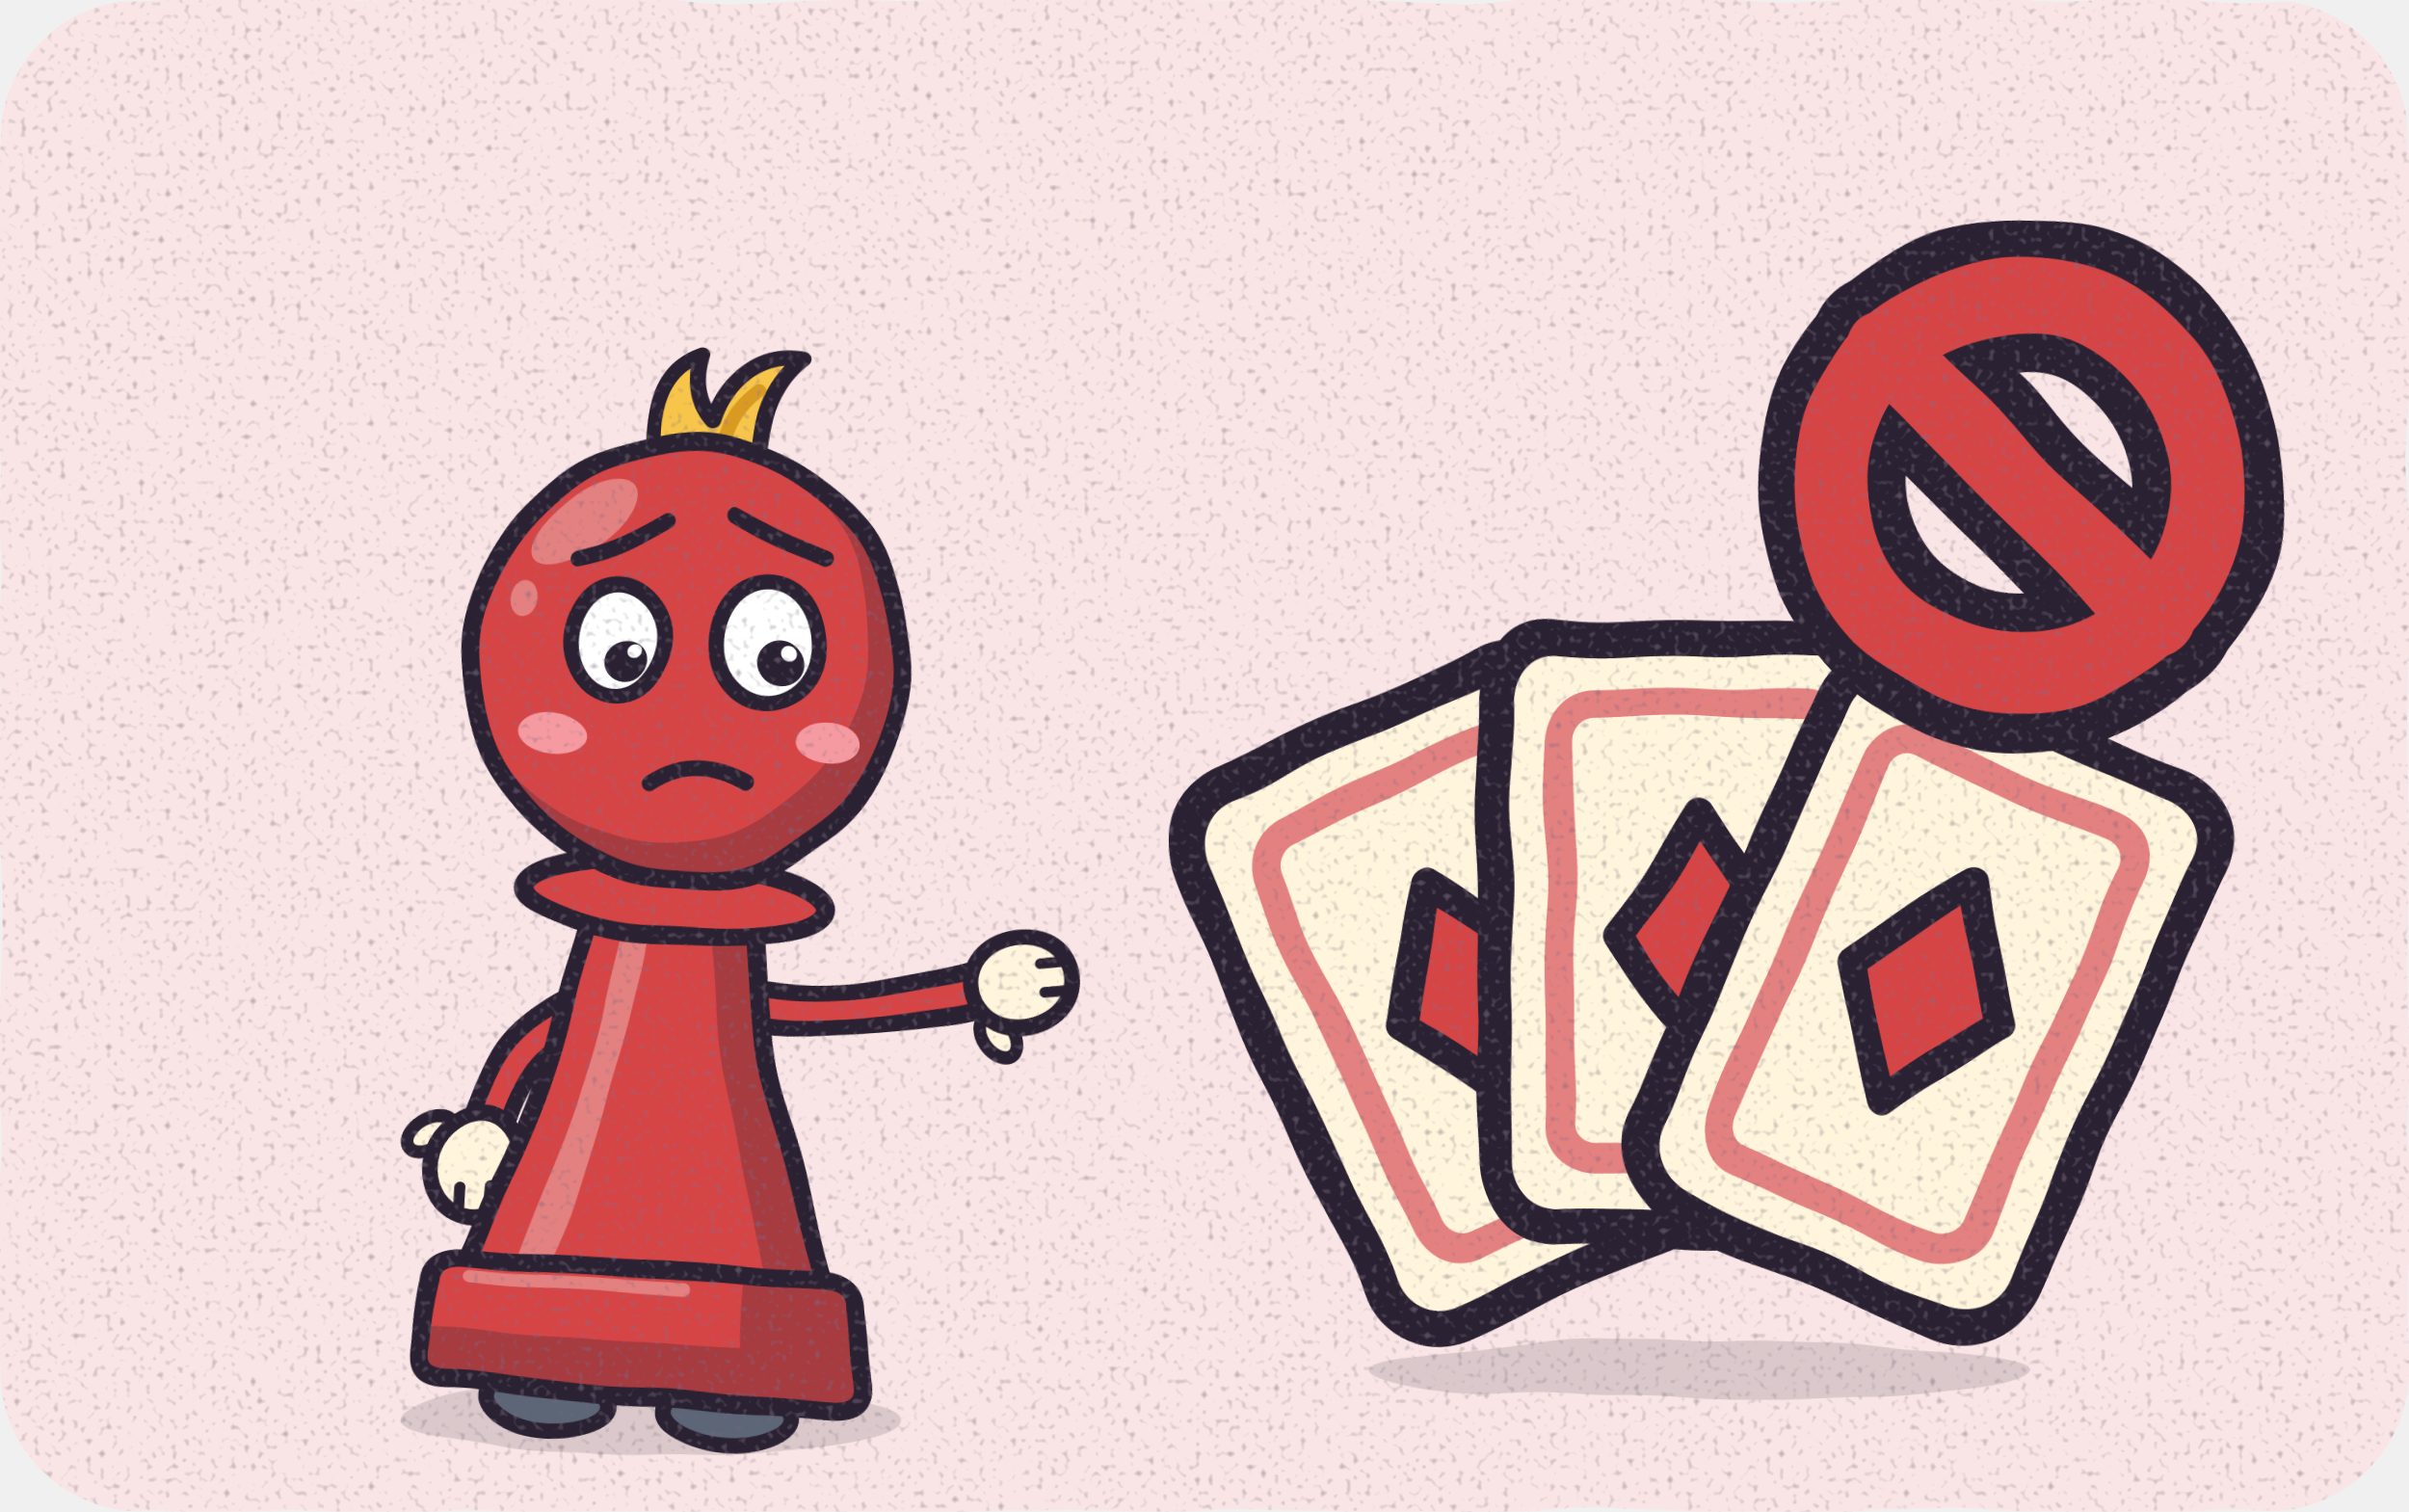
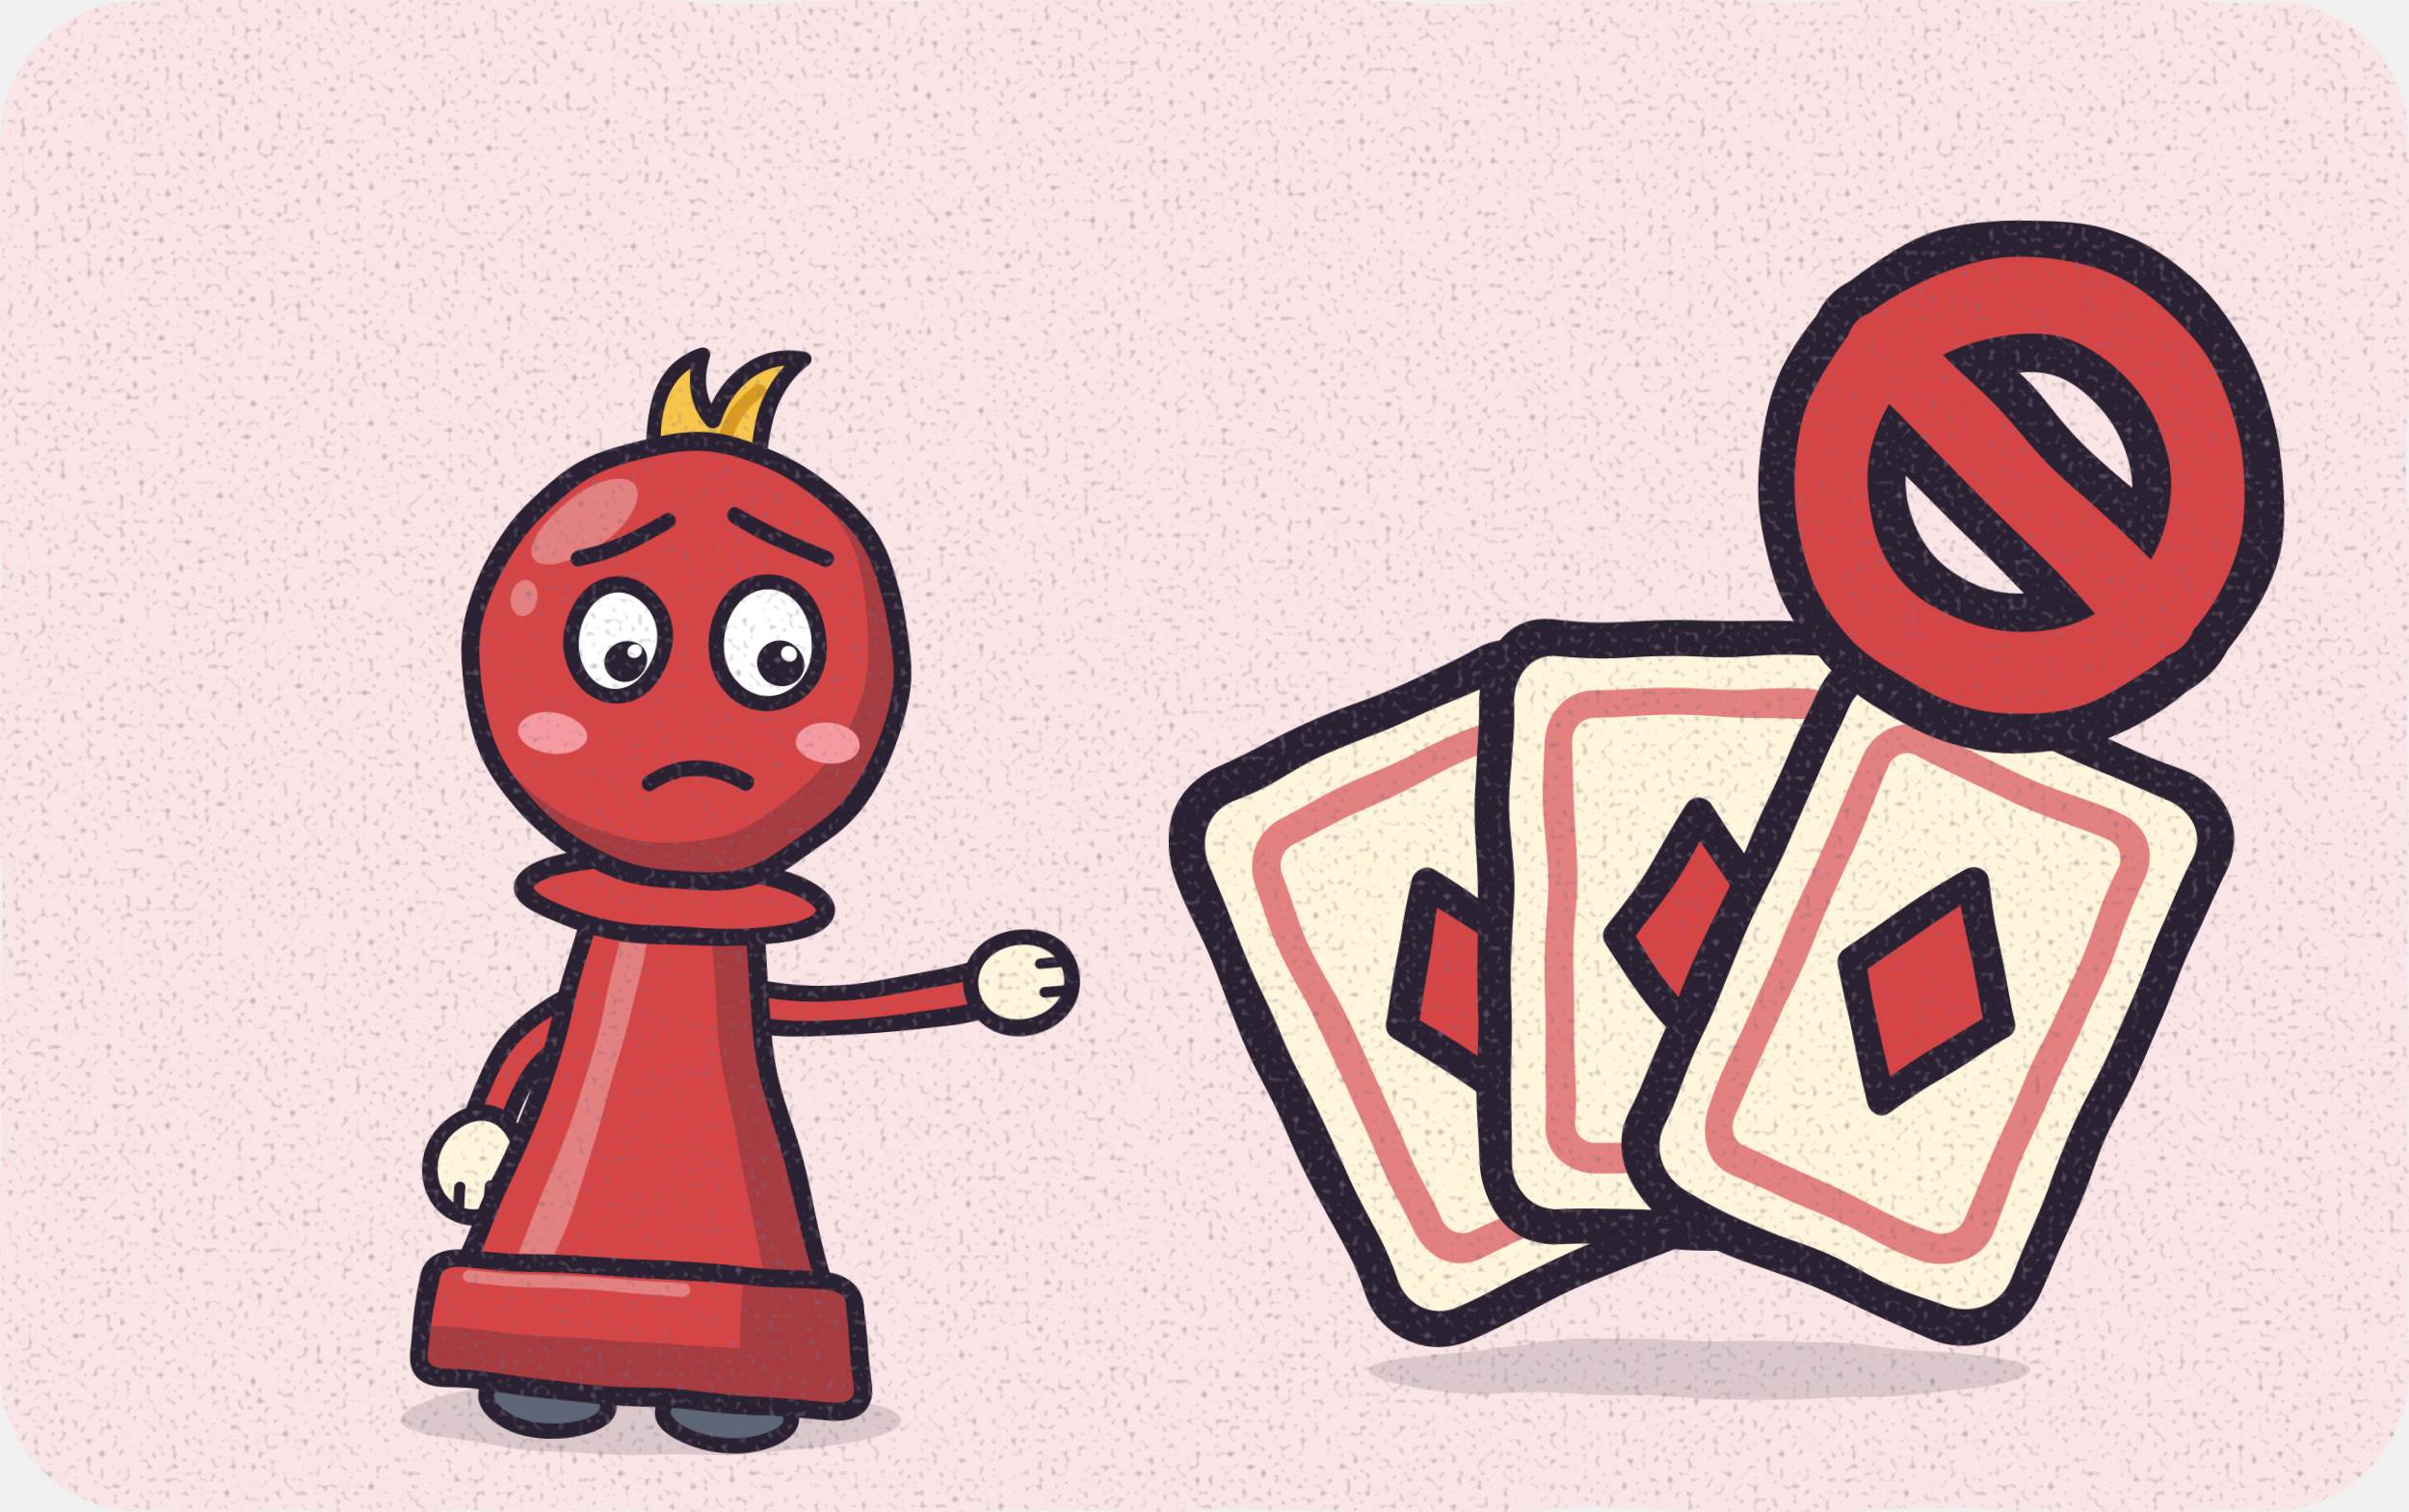
<svg xmlns="http://www.w3.org/2000/svg" viewBox="0 0 408 256" width="408" height="256">
  <defs>
    <filter id="H2-drawn" x="-5%" y="-5%" width="110%" height="110%">
      <feTurbulence type="fractalNoise" baseFrequency="0.035" numOctaves="2" seed="41" result="warp" />
      <feDisplacementMap in="SourceGraphic" in2="warp" scale="3" xChannelSelector="R" yChannelSelector="G" result="wobbly" />
      <feTurbulence type="fractalNoise" baseFrequency="0.9" numOctaves="1" seed="49" result="noise" />
      <feColorMatrix in="noise" type="matrix" values="0 0 0 0 0.17  0 0 0 0 0.13  0 0 0 0 0.2  -2 0 0 0 0.85" result="specks" />
      <feComposite in="specks" in2="wobbly" operator="in" result="grain" />
      <feMerge>
        <feMergeNode in="wobbly" />
        <feMergeNode in="grain" />
      </feMerge>
    </filter>
    <clipPath id="H2-frame">
      <rect width="408" height="256" rx="24" />
    </clipPath>
  </defs>
  <g clip-path="url(#H2-frame)">
    <g filter="url(#H2-drawn)" stroke="#2b2233" stroke-linejoin="round" stroke-linecap="round">
      <rect width="408" height="256" fill="#f9e5e5" stroke="none" />
      <ellipse cx="110" cy="240" rx="42" ry="6" fill="#2b2233" opacity="0.15" stroke="none" />
      <ellipse cx="288" cy="232" rx="56" ry="5" fill="#2b2233" opacity="0.15" stroke="none" />
      <g transform="translate(270 214) rotate(-24) scale(1.25)">
        <rect x="-28" y="-80" width="56" height="80" rx="9" fill="#fff4dc" stroke-width="4.8" />
        <rect x="-19" y="-71" width="38" height="62" rx="5" fill="none" stroke="#e38181" stroke-width="4" />
        <path d="M0 -56 L11 -40 L0 -24 L-11 -40 Z" fill="#d64545" stroke-width="4" />
      </g>
      <g transform="translate(288 208) rotate(0) scale(1.25)">
        <rect x="-28" y="-80" width="56" height="80" rx="9" fill="#fff4dc" stroke-width="4.8" />
        <rect x="-19" y="-71" width="38" height="62" rx="5" fill="none" stroke="#e38181" stroke-width="4" />
        <path d="M0 -56 L11 -40 L0 -24 L-11 -40 Z" fill="#d64545" stroke-width="4" />
      </g>
      <g transform="translate(306 214) rotate(24) scale(1.25)">
        <rect x="-28" y="-80" width="56" height="80" rx="9" fill="#fff4dc" stroke-width="4.8" />
        <rect x="-19" y="-71" width="38" height="62" rx="5" fill="none" stroke="#e38181" stroke-width="4" />
        <path d="M0 -56 L11 -40 L0 -24 L-11 -40 Z" fill="#d64545" stroke-width="4" />
      </g>
      <circle cx="342" cy="82" r="32" fill="none" stroke-width="26" />
      <path d="M319 59 L365 105" fill="none" stroke-width="26" />
      <circle cx="342" cy="82" r="32" fill="none" stroke="#d64545" stroke-width="13" />
      <path d="M319 59 L365 105" fill="none" stroke="#d64545" stroke-width="13" />
      <g transform="translate(108 236) scale(0.44) rotate(4) translate(-200 -450)" stroke-width="7">
        <clipPath id="h2-body">
          <path d="M168 262 C165 318 142 370 128 410 L272 410 C258 370 235 318 232 262 Z" />
        </clipPath>
        <clipPath id="h2-base">
          <path d="M118 412 Q118 402 130 402 L270 402 Q282 402 282 412 L285 438 Q287 450 273 450 L127 450 Q113 450 115 438 Z" />
        </clipPath>
        <clipPath id="h2-collar">
          <ellipse cx="200" cy="258" rx="58" ry="15" />
        </clipPath>
        <clipPath id="h2-head">
          <circle cx="200" cy="168" r="84" />
        </clipPath>
        <path d="M178 300 C150 312 138 330 134 352" fill="none" stroke-width="21" />
        <path d="M178 300 C150 312 138 330 134 352" fill="none" stroke="#d64545" stroke-width="8" />
        <g transform="rotate(180 132 366)">
-           <ellipse cx="151" cy="377" rx="9" ry="6" transform="rotate(-35 151 377)" fill="#fff4dc" stroke-width="5" />
          <ellipse cx="132" cy="366" rx="17" ry="20" fill="#fff4dc" stroke-width="6" />
          <path d="M126 349 L126 358 M137 348 L137 357" fill="none" stroke-width="4" />
        </g>
        <path d="M222 298 C262 300 292 296 320 286" fill="none" stroke-width="21" />
        <path d="M222 298 C262 300 292 296 320 286" fill="none" stroke="#d64545" stroke-width="8" />
        <g fill="#5c6677" stroke-width="6">
          <ellipse cx="166" cy="455" rx="24" ry="11" transform="rotate(0 166 455)" />
          <ellipse cx="234" cy="455" rx="24" ry="11" transform="rotate(0 234 455)" />
        </g>
        <path d="M168 262 C165 318 142 370 128 410 L272 410 C258 370 235 318 232 262 Z" fill="#d64545" stroke="none" />
        <g clip-path="url(#h2-body)" stroke="none">
          <path d="M214 262 C220 320 238 370 248 410 L300 410 L300 262 Z" fill="#a63b40" />
          <path d="M181 276 C178 320 162 364 150 400 L164 400 C174 366 188 322 191 276 Z" fill="#e38181" />
        </g>
        <path d="M168 262 C165 318 142 370 128 410 L272 410 C258 370 235 318 232 262 Z" fill="none" />
        <path d="M118 412 Q118 402 130 402 L270 402 Q282 402 282 412 L285 438 Q287 450 273 450 L127 450 Q113 450 115 438 Z" fill="#d64545" stroke="none" />
        <g clip-path="url(#h2-base)" stroke="none">
          <rect x="80" y="430" width="240" height="30" fill="#a63b40" />
          <rect x="238" y="400" width="80" height="60" fill="#a63b40" />
          <path d="M132 409 L215 409" stroke="#e38181" stroke-width="5" />
        </g>
        <path d="M118 412 Q118 402 130 402 L270 402 Q282 402 282 412 L285 438 Q287 450 273 450 L127 450 Q113 450 115 438 Z" fill="none" />
        <ellipse cx="200" cy="258" rx="58" ry="15" fill="#d64545" stroke="none" />
        <path d="M140 262 Q200 290 260 262 L260 280 L140 280 Z" fill="#a63b40" stroke="none" clip-path="url(#h2-collar)" />
        <ellipse cx="200" cy="258" rx="58" ry="15" fill="none" />
        <path d="M184 96 C176 72 184 56 197 50 C195 63 199 71 204 76 C208 58 220 46 236 48 C223 59 221 76 222 96 Z" fill="#f7c548" stroke-width="6" />
        <path d="M208 92 C208 80 212 70 220 62" fill="none" stroke="#d99a22" stroke-width="5" />
        <circle cx="200" cy="168" r="84" fill="#a63b40" stroke="none" />
        <g clip-path="url(#h2-head)" stroke="none">
          <circle cx="190" cy="158" r="80" fill="#d64545" />
          <ellipse cx="156" cy="116" rx="24" ry="10" transform="rotate(-38 156 116)" fill="#e38181" />
          <ellipse cx="135" cy="146" rx="5" ry="7" fill="#e38181" />
        </g>
        <circle cx="200" cy="168" r="84" fill="none" />
        <ellipse cx="150" cy="200" rx="13" ry="8" fill="#f49aa0" stroke="none" />
        <ellipse cx="256" cy="196" rx="13" ry="8" fill="#f49aa0" stroke="none" />
        <path d="M154 130 Q168 126 188 114 M214 110 Q234 118 250 124" fill="none" stroke-width="6" />
        <ellipse cx="172" cy="160" rx="18" ry="22" fill="#ffffff" stroke-width="6" />
        <circle cx="176" cy="168" r="8" fill="#2b2233" stroke="none" />
        <circle cx="179" cy="164" r="2.7" fill="#ffffff" stroke="none" />
        <ellipse cx="230" cy="158" rx="20" ry="24" fill="#ffffff" stroke-width="6" />
        <circle cx="235" cy="166" r="9" fill="#2b2233" stroke="none" />
        <circle cx="238" cy="162" r="3.1" fill="#ffffff" stroke="none" />
        <path d="M188 216 Q206 202 226 212" fill="none" stroke-width="6" />
        <g transform="rotate(80 336 282)">
-           <ellipse cx="355" cy="293" rx="9" ry="6" transform="rotate(-35 355 293)" fill="#fff4dc" stroke-width="5" />
          <ellipse cx="336" cy="282" rx="17" ry="20" fill="#fff4dc" stroke-width="6" />
          <path d="M330 265 L330 274 M341 264 L341 273" fill="none" stroke-width="4" />
        </g>
      </g>
    </g>
  </g>
</svg>
